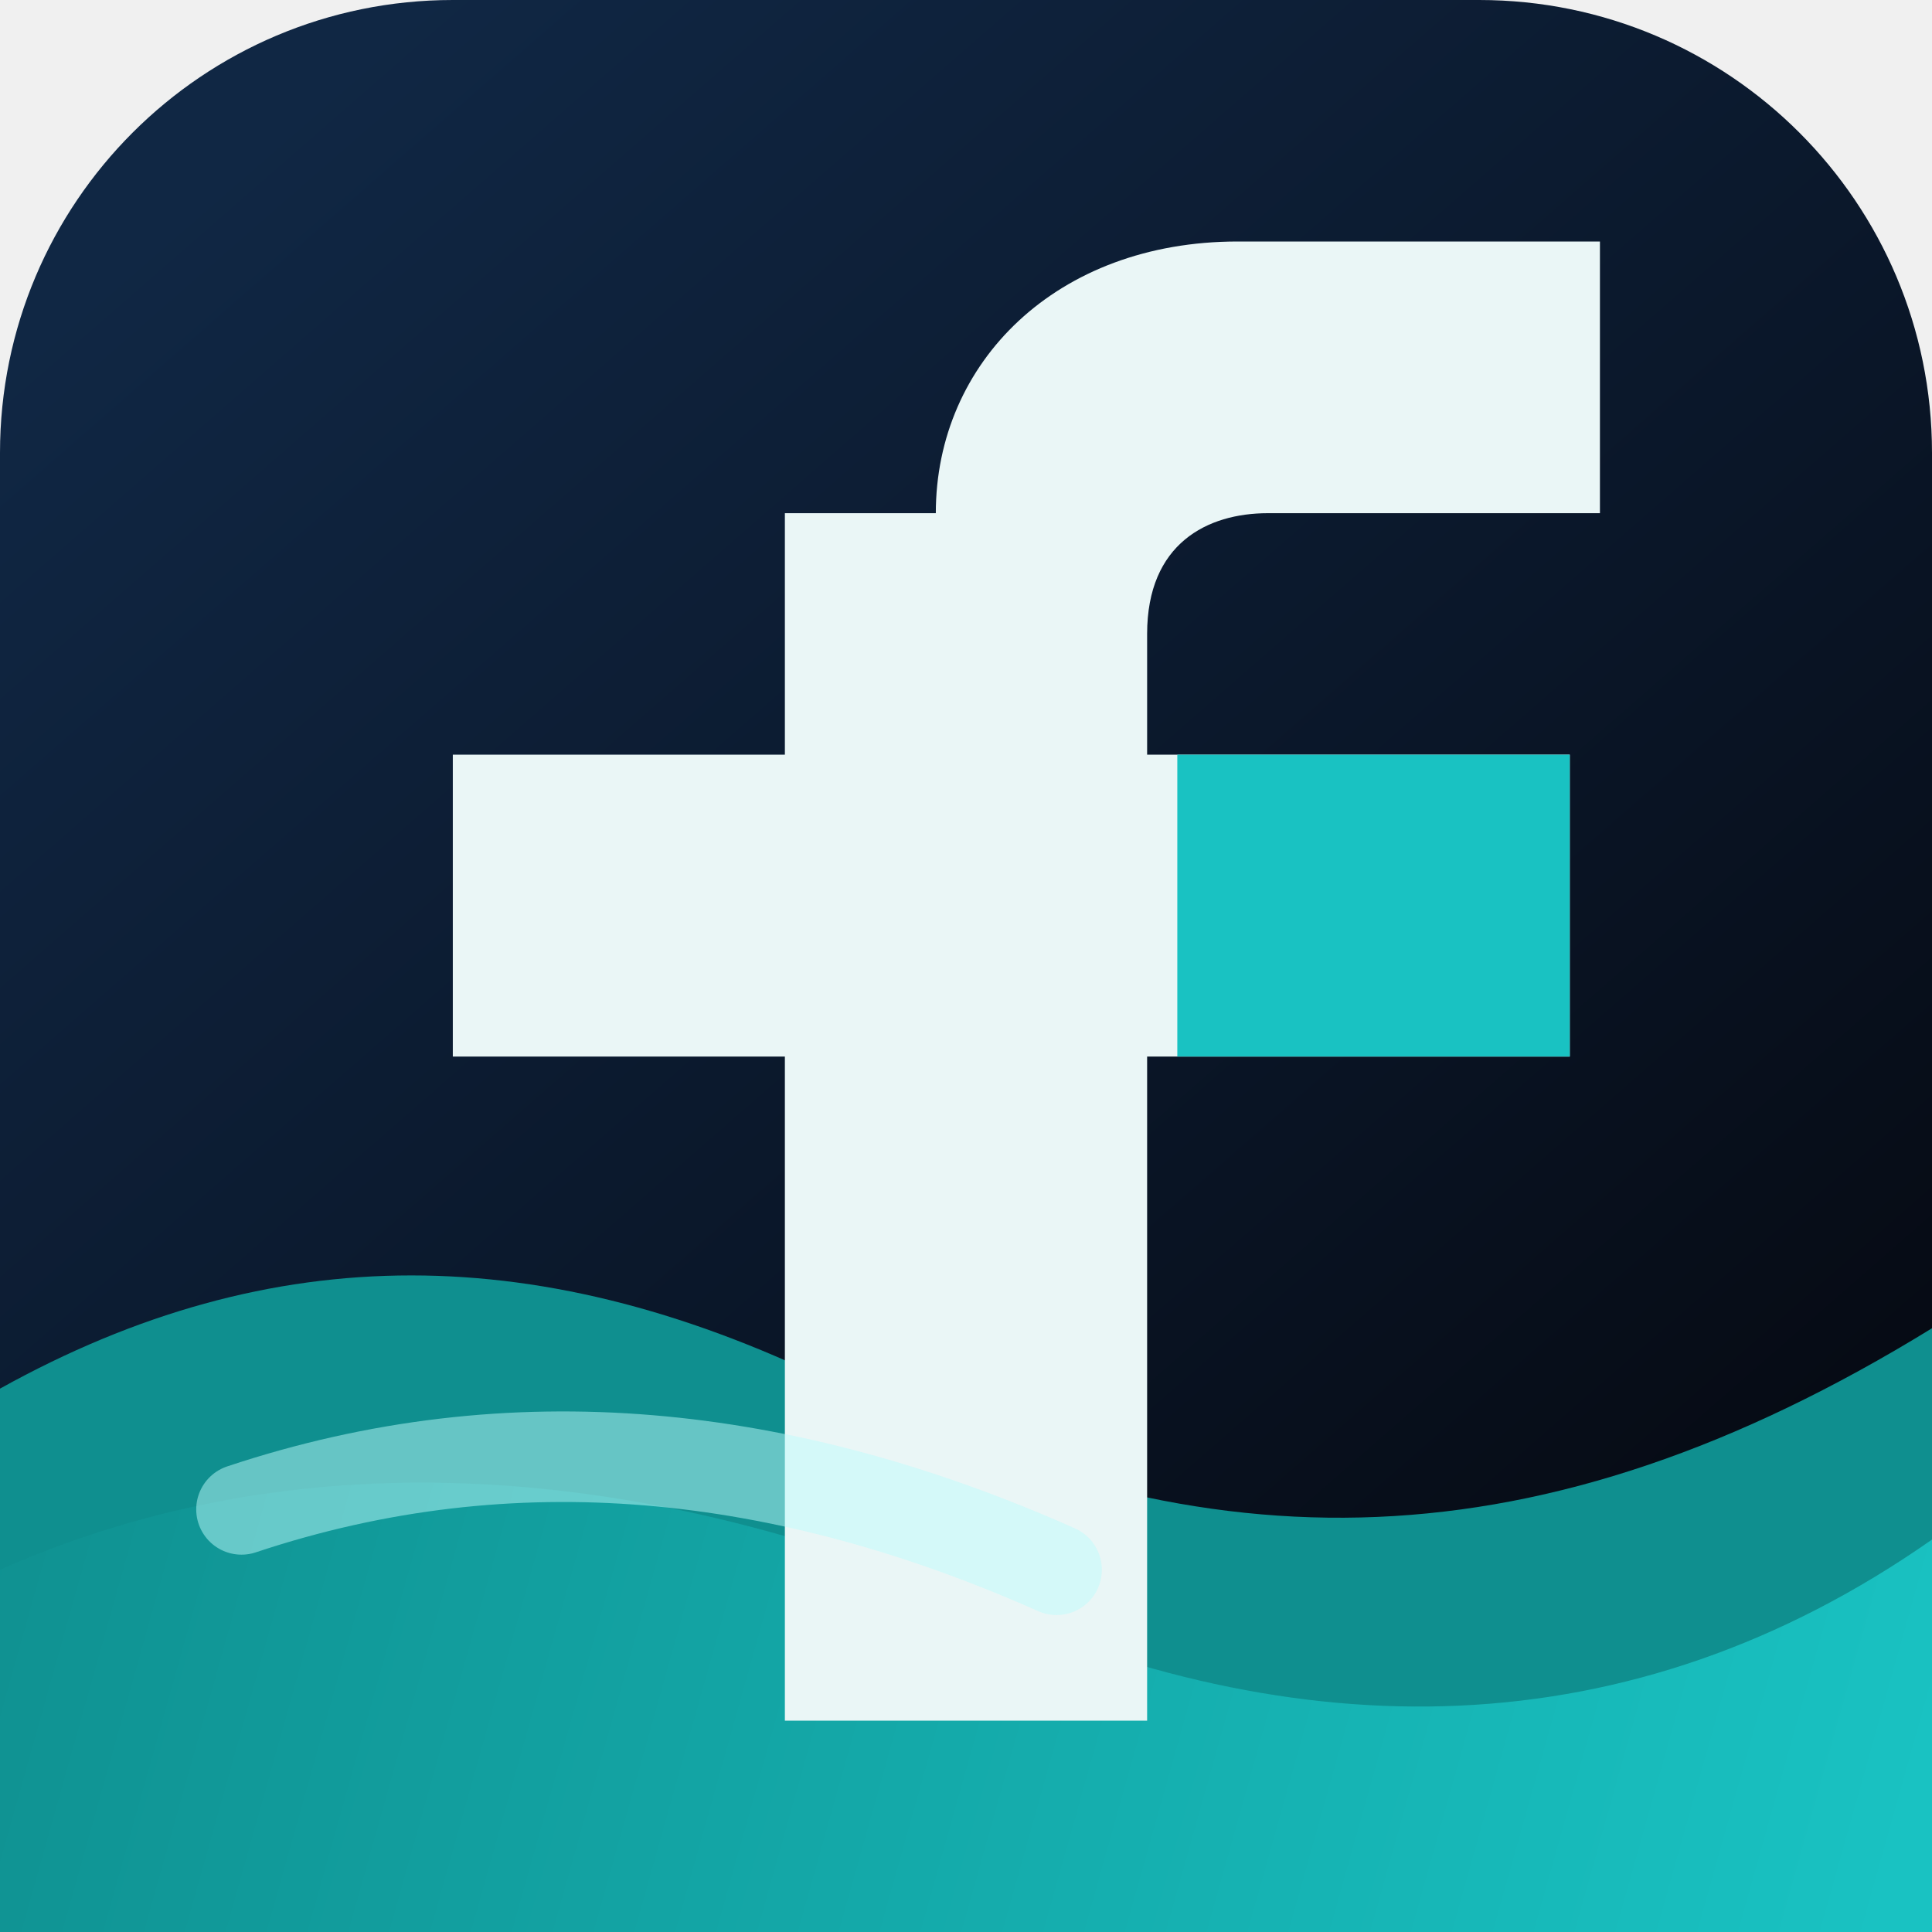
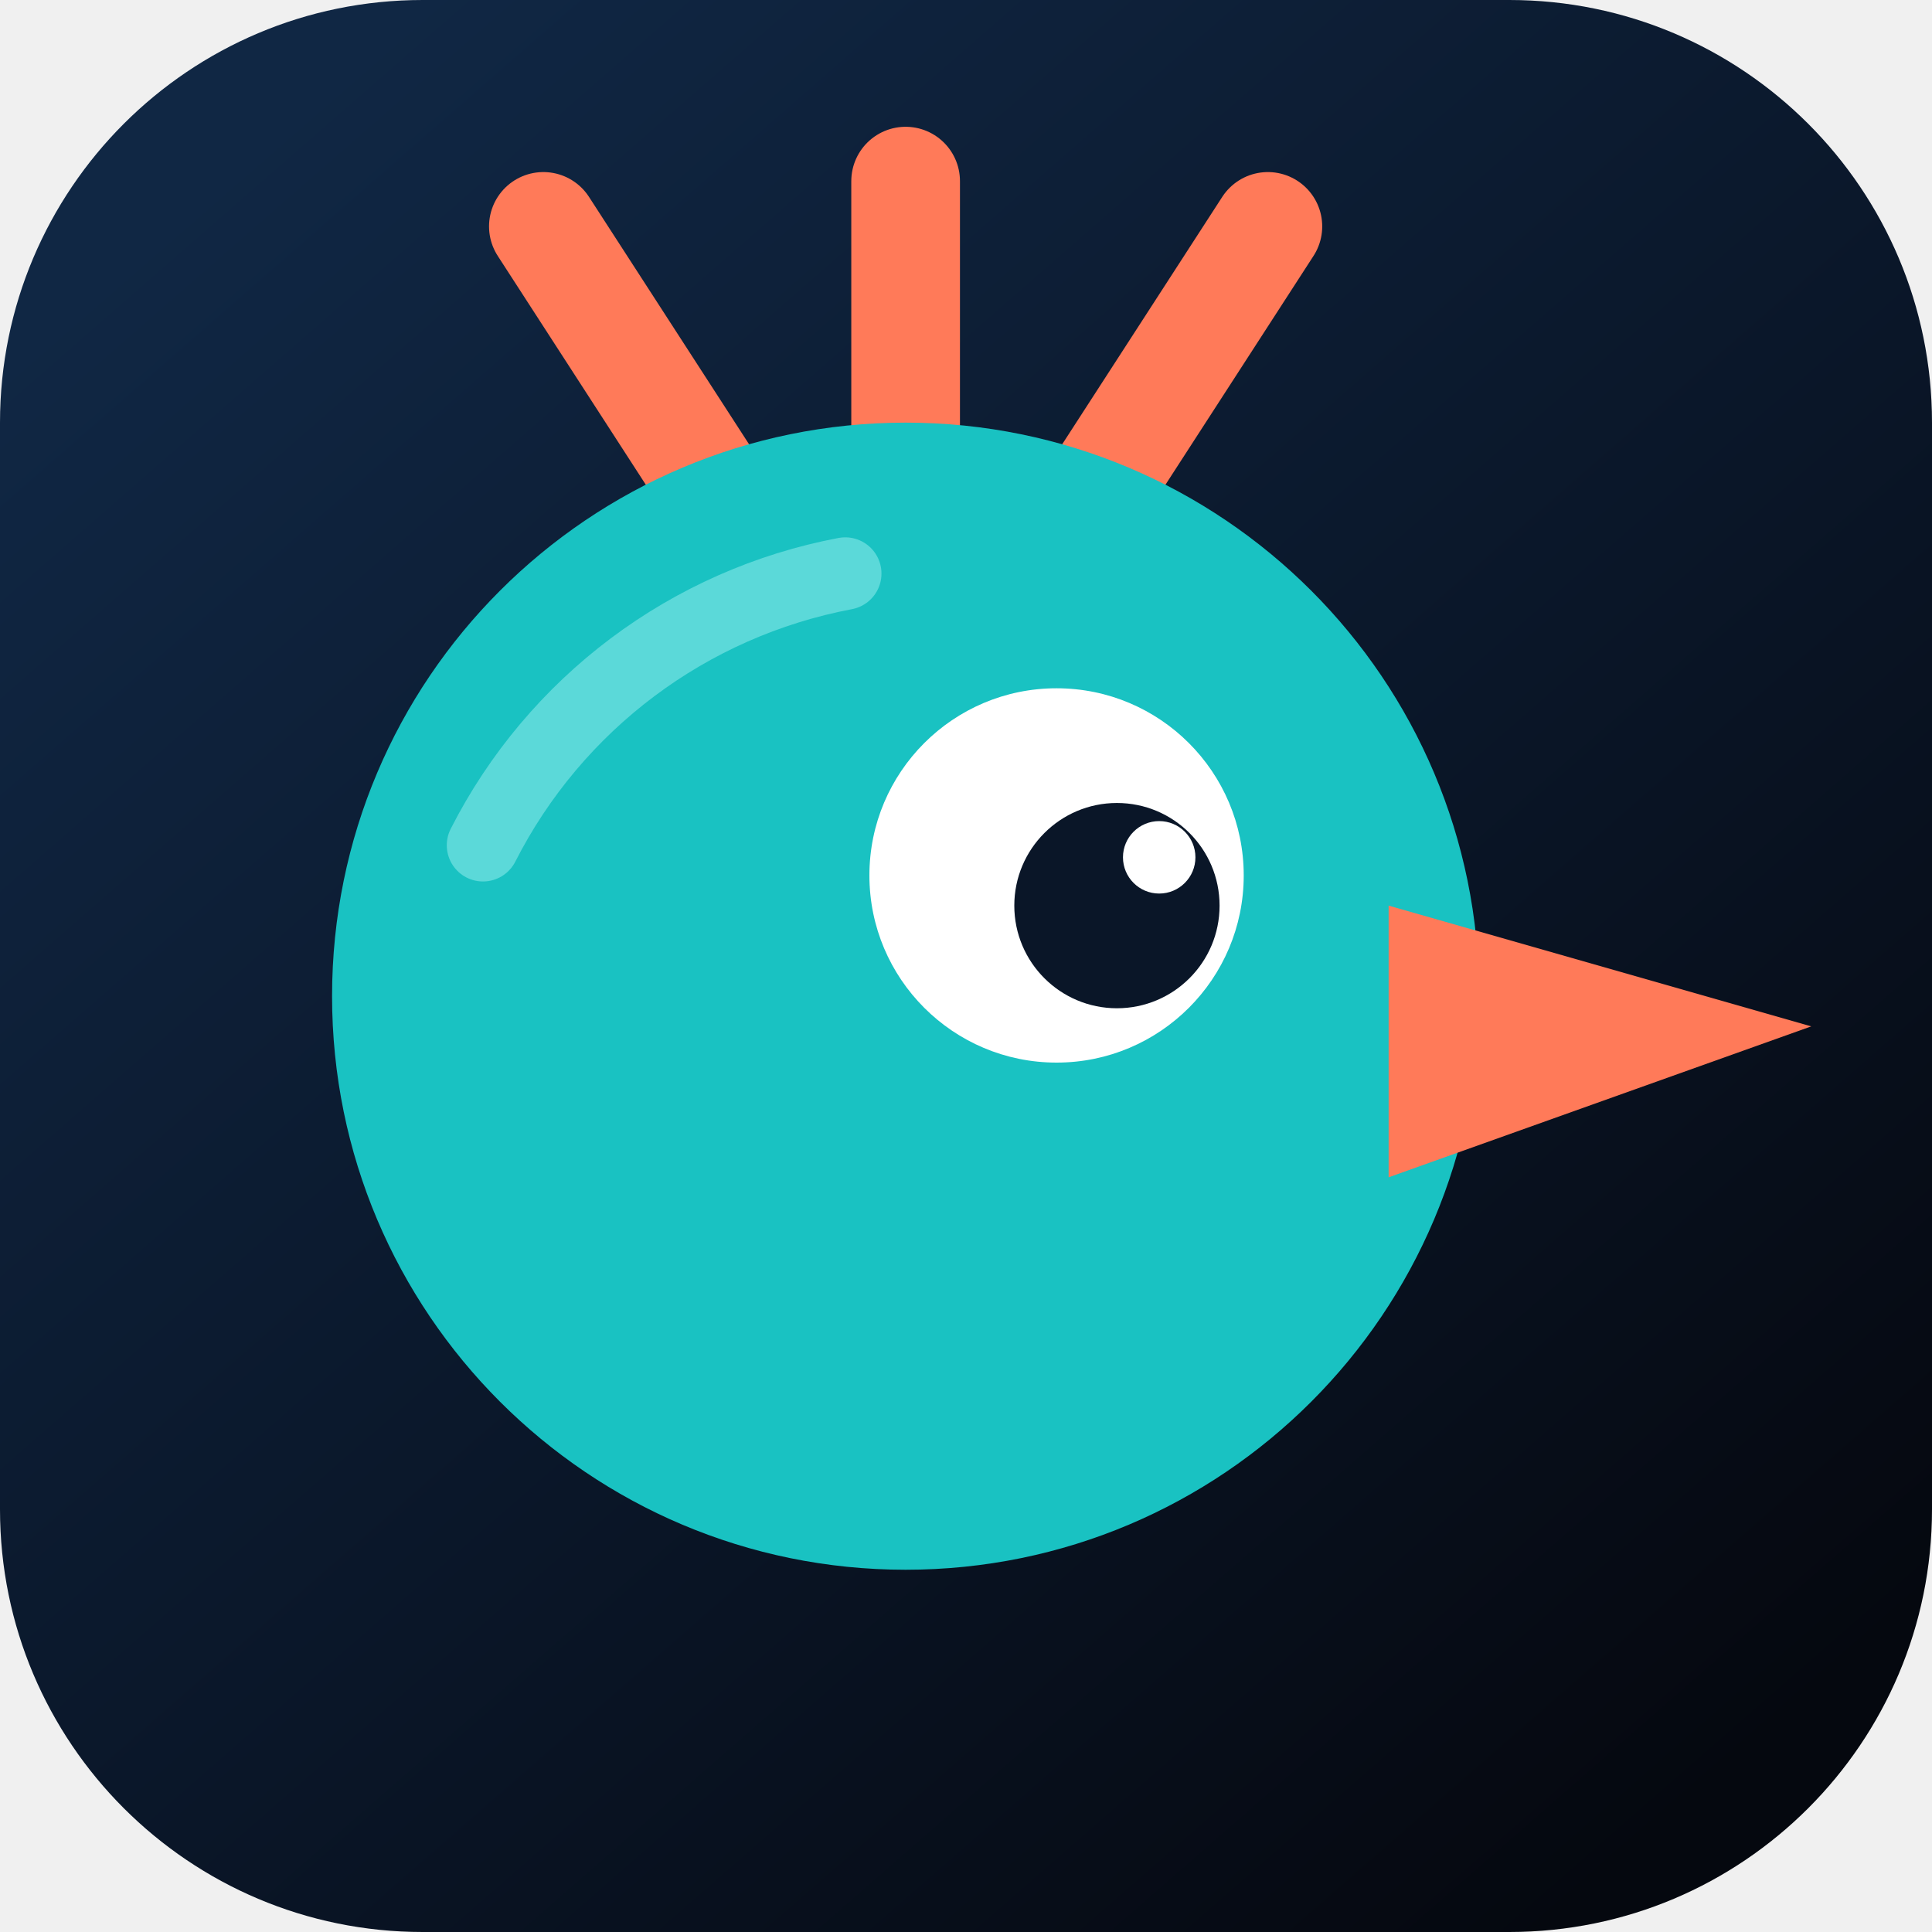
- <svg xmlns="http://www.w3.org/2000/svg" viewBox="0 0 64 64" role="img" aria-labelledby="title desc">
+ <svg xmlns="http://www.w3.org/2000/svg" viewBox="0 0 64 64" width="64" height="64" role="img" aria-label="Fleetsurf">
  <defs>
    <linearGradient id="bg" x1="8" y1="5" x2="56" y2="60" gradientUnits="userSpaceOnUse">
      <stop stop-color="#102744" />
      <stop offset=".56" stop-color="#0a1628" />
      <stop offset="1" stop-color="#05080f" />
    </linearGradient>
-     <linearGradient id="wave" x1="0" y1="40" x2="64" y2="58" gradientUnits="userSpaceOnUse">
-       <stop stop-color="#0f8f8f" />
-       <stop offset="1" stop-color="#19c2c2" />
-     </linearGradient>
  </defs>
-   <rect width="64" height="64" rx="15" fill="url(#bg)" />
-   <path d="M0 46c9-5 18-5 28 0 12 6 23 6 36-2v20H0z" fill="#0f8f8f" />
-   <path d="M0 52c9-4 20-4 32 1 11 5 22 5 32-2v13H0z" fill="url(#wave)" />
-   <path d="M31 17c0-5 4-9 10-9h12v9H42c-2 0-4 1-4 4v4h14v10H38v22H26V35H15V25h11v-8z" fill="#eaf6f6" />
-   <path d="M39 25h13v10H39z" fill="#19c2c2" />
-   <path d="M8 50c9-3 18-2 27 2" fill="none" stroke="#bdfcfc" stroke-width="3" stroke-linecap="round" opacity=".5" />
+   <rect width="64" height="64" rx="14" fill="url(#bg)" />
+   <g>
+     <line x1="30" y1="15" x2="30" y2="6" stroke="#ff7a59" stroke-width="3.6" stroke-linecap="round" />
+     <line x1="36.5" y1="16" x2="42" y2="7.5" stroke="#ff7a59" stroke-width="3.6" stroke-linecap="round" />
+     <line x1="23.5" y1="16" x2="18" y2="7.5" stroke="#ff7a59" stroke-width="3.6" stroke-linecap="round" />
+     <circle cx="30" cy="33" r="19" fill="#19c2c2" />
+     <path d="M16 28 a17 17 0 0 1 12 -9" fill="none" stroke="#bdfcfc" stroke-width="2.4" stroke-linecap="round" opacity=".4" />
+     <path d="M46 30 L60 34 L46 39 Z" fill="#ff7a59" />
+     <circle cx="35" cy="29" r="6.2" fill="#ffffff" />
+     <circle cx="37" cy="30" r="3.4" fill="#0a1628" />
+     <circle cx="38.4" cy="28.4" r="1.2" fill="#ffffff" />
+   </g>
</svg>
